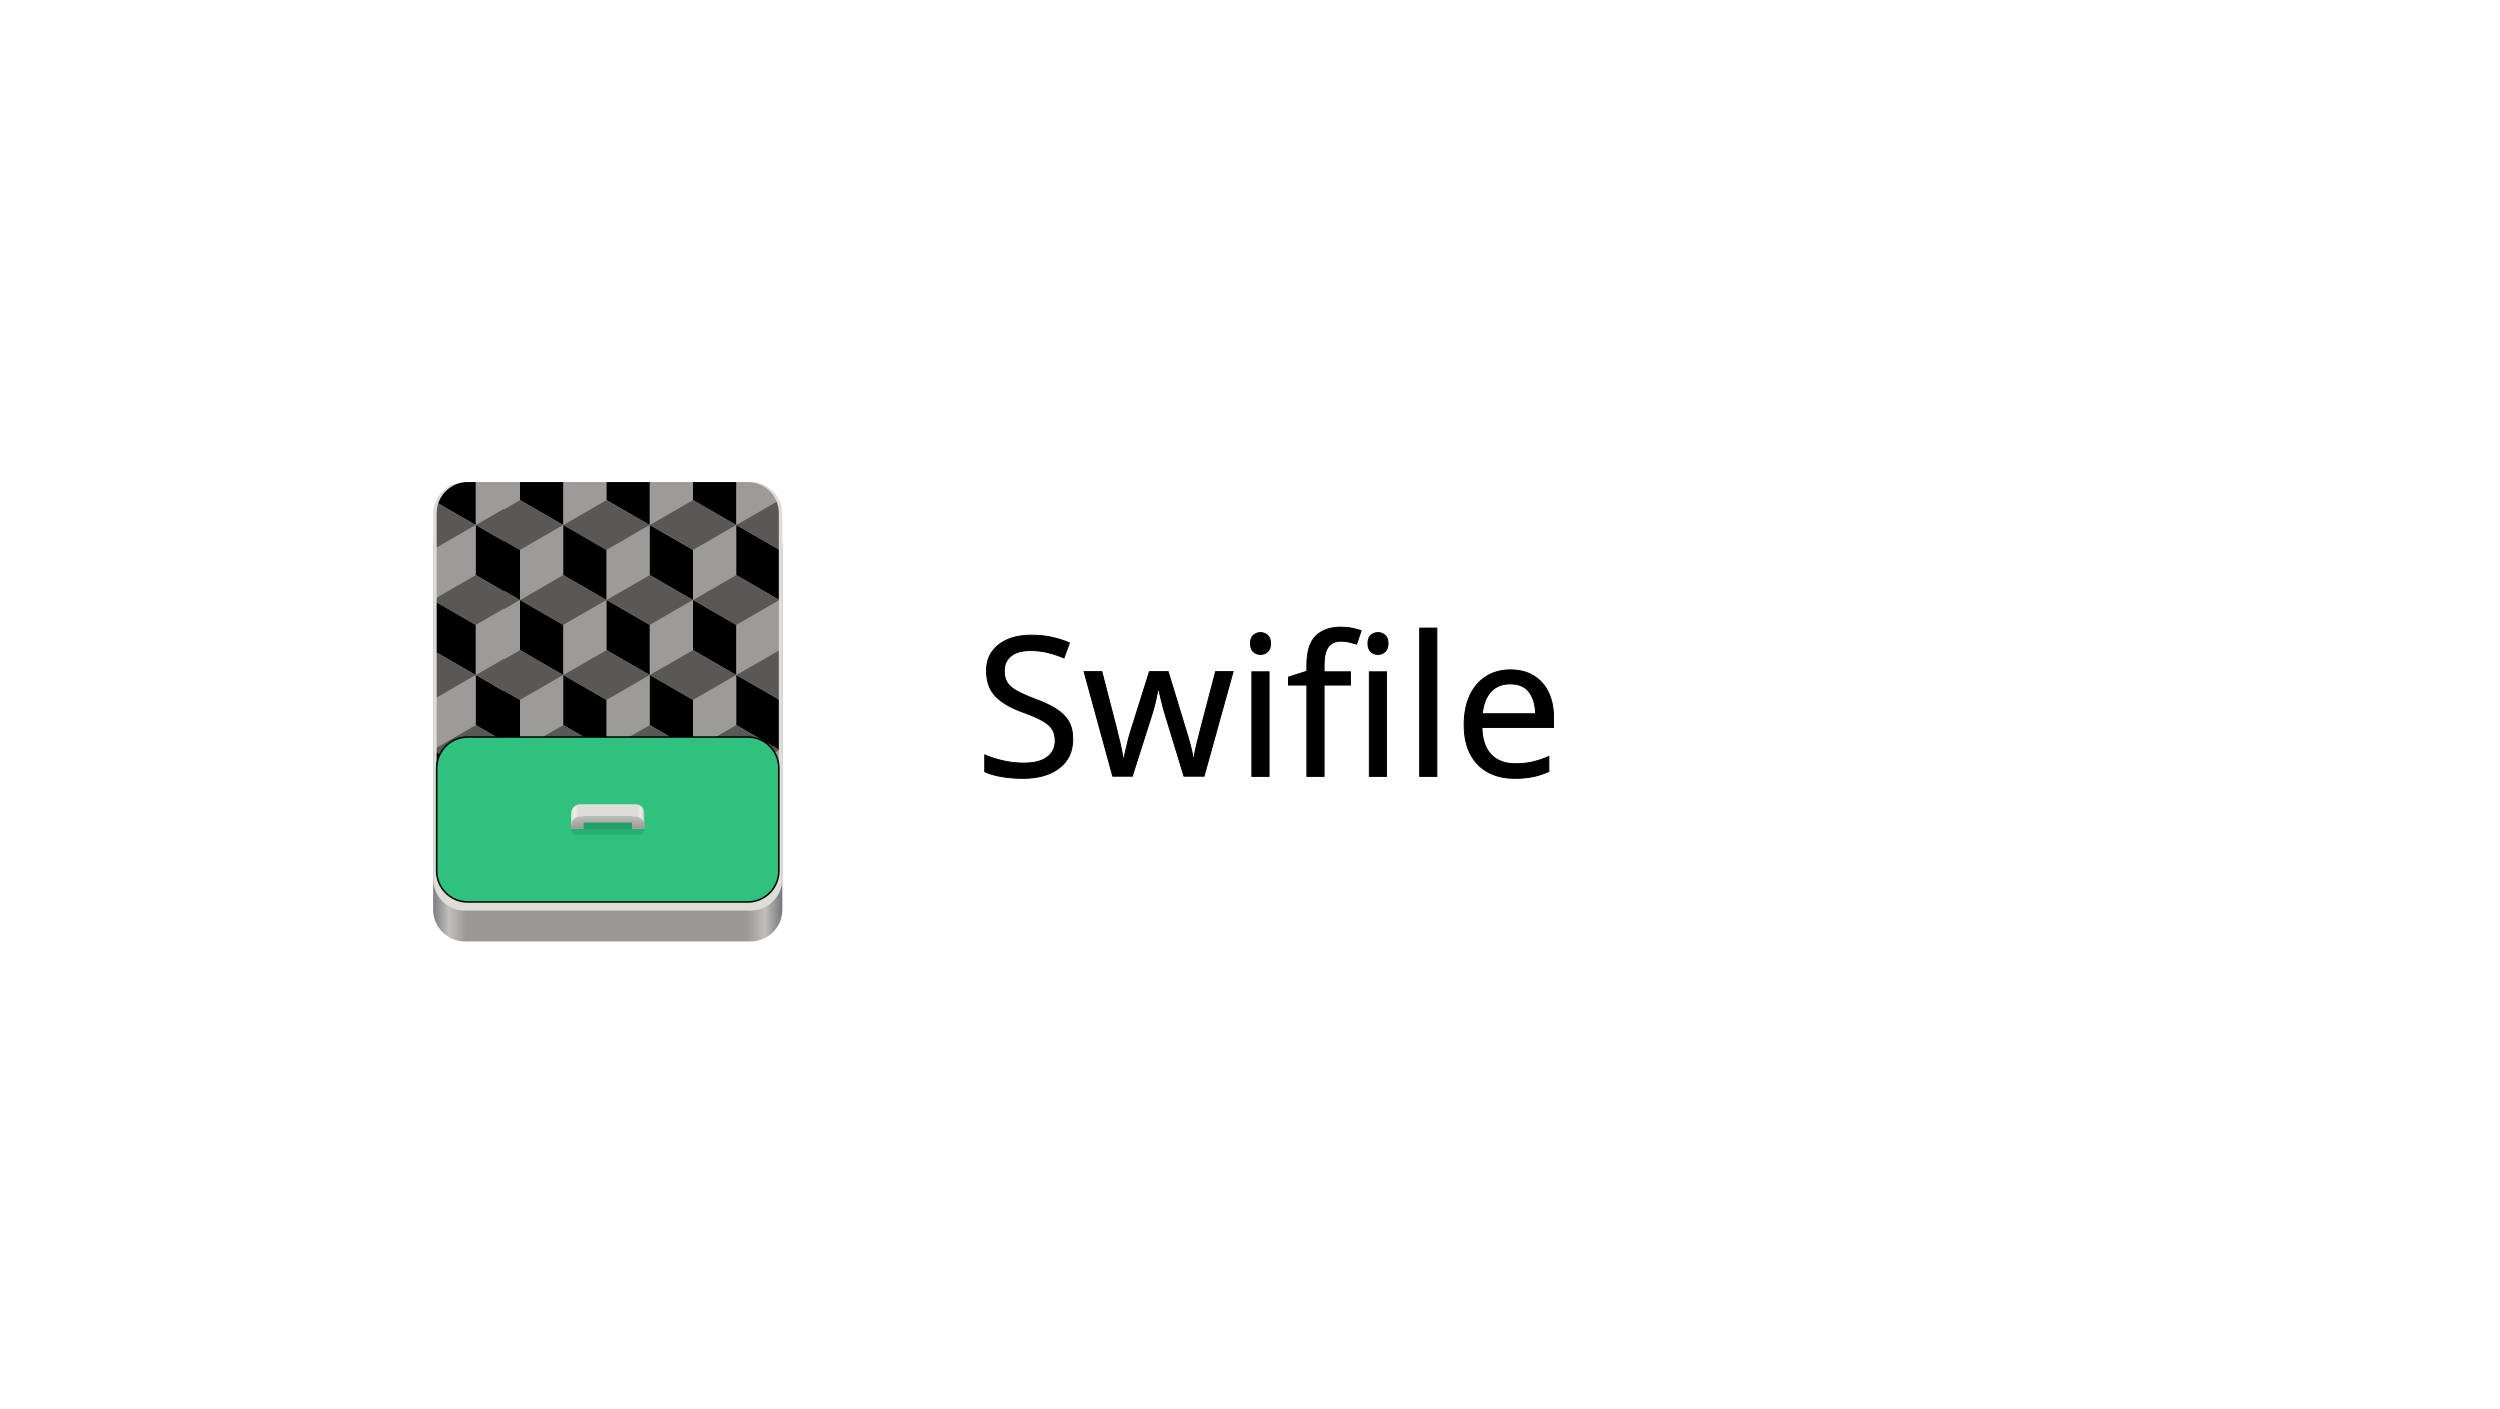
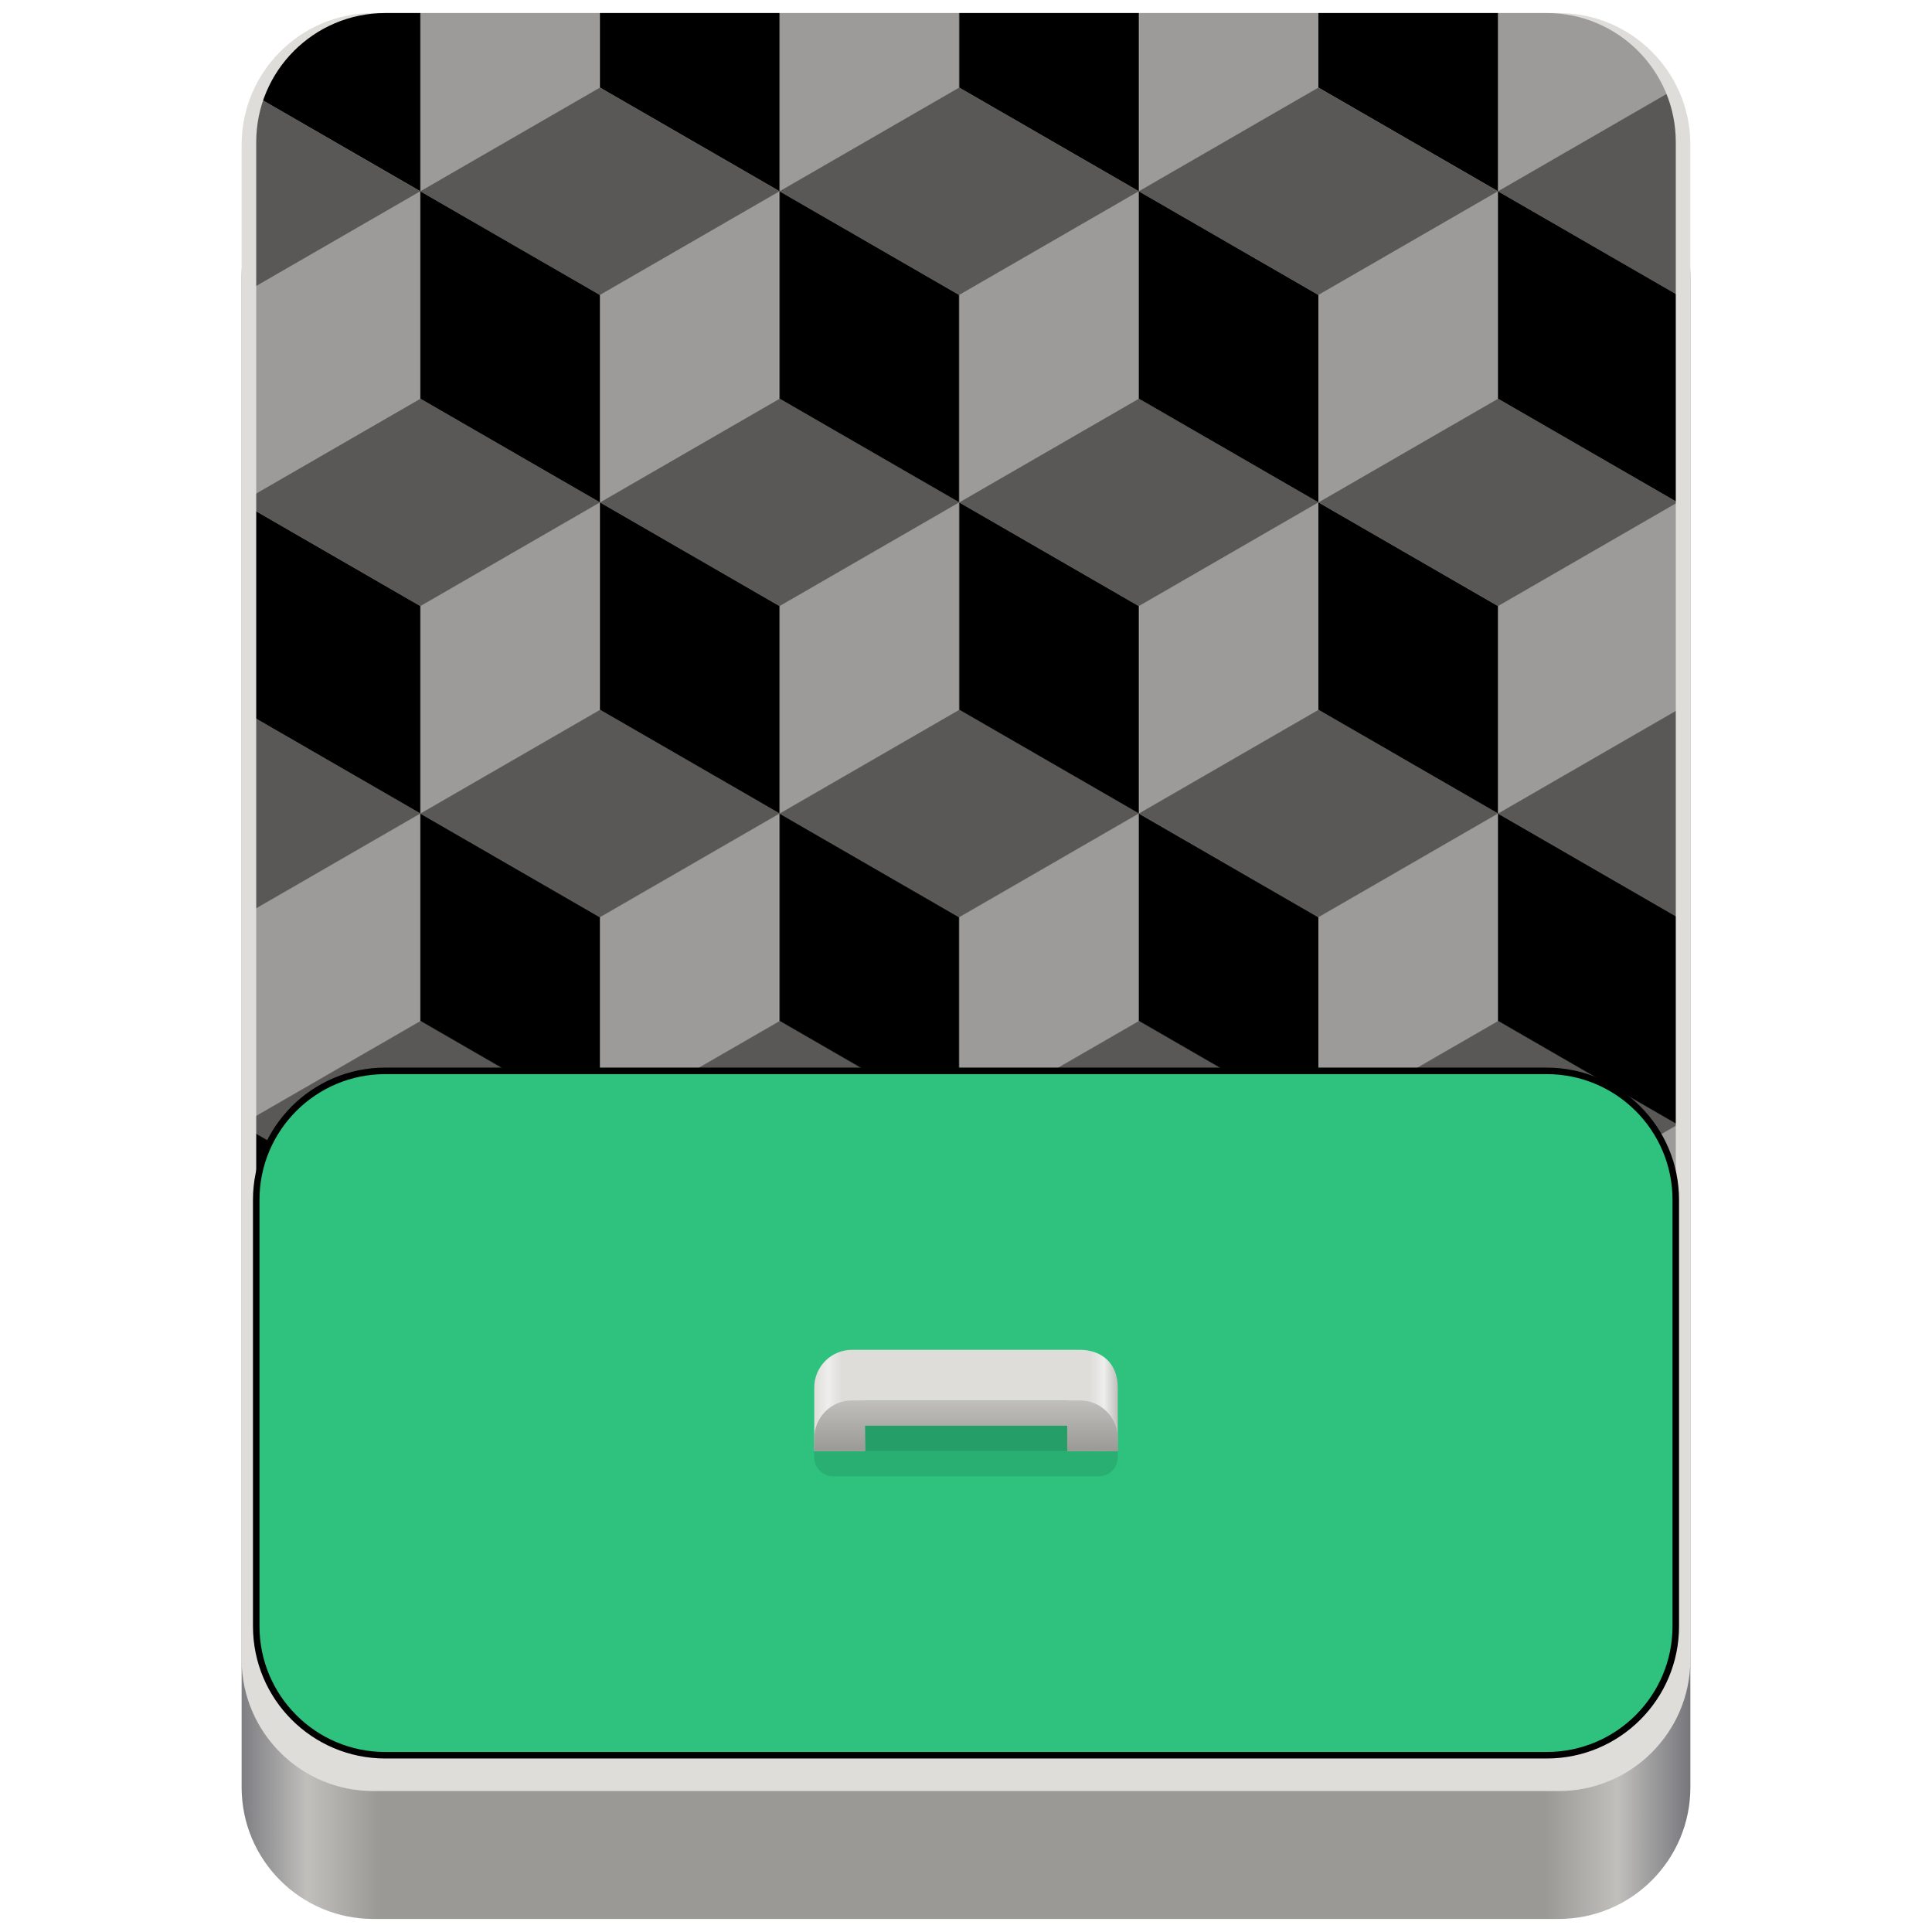
- <svg xmlns="http://www.w3.org/2000/svg" xmlns:xlink="http://www.w3.org/1999/xlink" width="820" height="462" viewBox="0 0 820 462" version="1.1" id="svg1">
+ <svg xmlns="http://www.w3.org/2000/svg" xmlns:xlink="http://www.w3.org/1999/xlink" width="256" height="256" viewBox="0 0 256 256" version="1.1" id="svg1">
  <defs id="defs1">
-     <pattern xlink:href="#Cubes" preserveAspectRatio="none" id="pattern46" patternTransform="scale(0.4)" />
+     <pattern xlink:href="#Cubes" preserveAspectRatio="none" id="pattern46" patternTransform="matrix(0.4,0,0,0.4,-71.34073,0)" />
    <pattern patternUnits="userSpaceOnUse" width="142" height="123" patternTransform="scale(0.4)" id="Cubes" preserveAspectRatio="none" style="fill:#000000" x="0" y="0">
      <path id="path14" style="fill-opacity:0.6;stroke-width:2;stroke-miterlimit:10" d="M 0.002,0.002 V 0.004 L 35.51,20.504 71.01,0.008 106.51,20.504 142,0.014 V 0.002 Z" />
      <path id="path16" style="fill-opacity:0.3;stroke-width:2;stroke-miterlimit:10" d="m 35.504,61.5 0.004,0.002 v 41 L 0,123.002 V 81.998 Z M 142.012,0 l 0.004,0.002 v 41 l -35.508,20.5 V 20.498 Z m -71,0 0.004,0.002 v 41 L 35.508,61.502 V 20.498 Z m 35.492,61.5 0.004,0.002 v 41 L 71,123.002 V 81.998 Z" />
      <path id="path18" style="fill-opacity:1;stroke-width:2;stroke-miterlimit:10" d="m 106.496,61.5 -0.004,0.002 v 41 L 142,123.002 V 81.998 Z M 71.004,0 71,0.002 v 41 l 35.508,20.5 V 20.498 Z m -71,0 L 0,0.002 v 41 L 35.508,61.502 V 20.498 Z m 35.492,61.5 -0.004,0.002 v 41 L 71,123.002 V 81.998 Z" />
      <path id="path20" style="fill-opacity:0.6;stroke-width:2;stroke-miterlimit:10" d="m 70.998,41.002 -35.5,20.496 L 0,41.004 v 40.998 l 0.002,0.002 35.5,-20.496 35.5,20.496 L 106.502,61.508 142,82.002 V 41.004 l -0.002,-0.002 -35.5,20.496 z" />
      <path id="path26" style="fill-opacity:0.6;stroke-width:2;stroke-miterlimit:10" d="M 35.506,102.502 0.002,123 v 0.002 H 142 v -0.008 l -35.494,-20.492 -35.5,20.496 z" />
    </pattern>
    <clipPath clipPathUnits="userSpaceOnUse" id="clipPath26">
      <rect style="fill:none;stroke:#000000;stroke-width:1;stroke-linecap:butt;stroke-linejoin:bevel;paint-order:stroke markers fill;stop-color:#000000" id="rect26" width="45" height="77.937" x="251.534" y="222.735" />
    </clipPath>
    <clipPath clipPathUnits="userSpaceOnUse" id="clipPath24">
      <rect style="fill:none;stroke:#000000;stroke-width:1;stroke-linecap:butt;stroke-linejoin:bevel;paint-order:stroke markers fill;stop-color:#000000" id="rect24" width="45" height="77.937" x="251.534" y="222.735" />
    </clipPath>
    <linearGradient id="swatch13">
      <stop style="stop-color:#2ec27e;stop-opacity:1;" offset="0" id="stop13" />
    </linearGradient>
    <linearGradient xlink:href="#linearGradient1154" id="linearGradient1140" gradientUnits="userSpaceOnUse" gradientTransform="matrix(0.1964283,0,0,0.3421053,-365.4027,445.74)" x1="86.339" y1="-449.394" x2="536.596" y2="-449.394" />
    <linearGradient id="linearGradient1154">
      <stop id="stop1142" offset="0" style="stop-color:#77767b;stop-opacity:1" />
      <stop style="stop-color:#c0bfbc;stop-opacity:1" offset="0.05" id="stop1144" />
      <stop id="stop1146" offset="0.1" style="stop-color:#9a9996;stop-opacity:1" />
      <stop style="stop-color:#9a9996;stop-opacity:1" offset="0.9" id="stop1148" />
      <stop id="stop1150" offset="0.95" style="stop-color:#c0bfbc;stop-opacity:1" />
      <stop id="stop1152" offset="1" style="stop-color:#77767b;stop-opacity:1" />
    </linearGradient>
    <linearGradient id="linearGradient1697">
      <stop id="stop1685" offset="0" style="stop-color:#deddda;stop-opacity:1" />
      <stop style="stop-color:#eeeeec;stop-opacity:1" offset="0.045" id="stop1687" />
      <stop id="stop1689" offset="0.091" style="stop-color:#deddda;stop-opacity:1" />
      <stop style="stop-color:#deddda;stop-opacity:1" offset="0.909" id="stop1691" />
      <stop id="stop1693" offset="0.955" style="stop-color:#eeeeec;stop-opacity:1" />
      <stop id="stop1695" offset="1" style="stop-color:#c0bfbc;stop-opacity:1" />
    </linearGradient>
    <linearGradient xlink:href="#linearGradient1697" id="linearGradient4" gradientUnits="userSpaceOnUse" gradientTransform="translate(2,-22)" x1="50" y1="238" x2="74" y2="238" />
    <linearGradient xlink:href="#linearGradient1245" id="linearGradient5" gradientUnits="userSpaceOnUse" x1="65" y1="204" x2="65" y2="200" />
    <linearGradient id="linearGradient1245">
      <stop style="stop-color:#9a9996;stop-opacity:1" offset="0" id="stop1241" />
      <stop style="stop-color:#c0bfbc;stop-opacity:1" offset="1" id="stop1243" />
    </linearGradient>
  </defs>
  <g id="layer1">
-     <g style="display:inline;enable-background:new" id="g1138" transform="matrix(1.301584,0,0,1.301584,595.0221,-76.17375)">
-       <rect ry="8" rx="8" y="188" x="-348" height="107.768" width="88" id="rect1134" style="display:inline;opacity:1;vector-effect:none;fill:url(#linearGradient1140);fill-opacity:1;stroke:none;stroke-width:0.25;stroke-linecap:butt;stroke-linejoin:miter;stroke-miterlimit:4;stroke-dasharray:none;stroke-dashoffset:0;stroke-opacity:1;marker:none;marker-start:none;marker-mid:none;marker-end:none;paint-order:normal;enable-background:new" />
-       <rect style="display:inline;opacity:1;vector-effect:none;fill:#deddda;fill-opacity:1;stroke:none;stroke-width:0.25;stroke-linecap:butt;stroke-linejoin:miter;stroke-miterlimit:4;stroke-dasharray:none;stroke-dashoffset:0;stroke-opacity:1;marker:none;marker-start:none;marker-mid:none;marker-end:none;paint-order:normal;enable-background:new" id="rect1136" width="88" height="108" x="-348" y="180" rx="8" ry="8" />
+     <g id="g1" transform="matrix(1.675992,0,0,1.675992,-86.52697,-263.2637)">
+       <g style="display:inline;enable-background:new" id="g1138" transform="matrix(1.301584,0,0,1.301584,523.6814,-76.17375)">
+         <rect ry="8" rx="8" y="188" x="-348" height="107.768" width="88" id="rect1134" style="display:inline;opacity:1;vector-effect:none;fill:url(#linearGradient1140);fill-opacity:1;stroke:none;stroke-width:0.25;stroke-linecap:butt;stroke-linejoin:miter;stroke-miterlimit:4;stroke-dasharray:none;stroke-dashoffset:0;stroke-opacity:1;marker:none;marker-start:none;marker-mid:none;marker-end:none;paint-order:normal;enable-background:new" />
+         <rect style="display:inline;opacity:1;vector-effect:none;fill:#deddda;fill-opacity:1;stroke:none;stroke-width:0.25;stroke-linecap:butt;stroke-linejoin:miter;stroke-miterlimit:4;stroke-dasharray:none;stroke-dashoffset:0;stroke-opacity:1;marker:none;marker-start:none;marker-mid:none;marker-end:none;paint-order:normal;enable-background:new" id="rect1136" width="88" height="108" x="-348" y="180" rx="8" ry="8" />
+       </g>
+       <rect style="vector-effect:none;fill:url(#pattern46);fill-opacity:1;stroke:none;stroke-width:0.015px;stroke-linecap:butt;stroke-linejoin:miter;stroke-miterlimit:4;stroke-dasharray:none;stroke-dashoffset:0;stroke-opacity:1;marker:none;marker-start:none;marker-mid:none;marker-end:none;paint-order:normal" id="rect6" width="112.232" height="137.739" x="71.884" y="158.111" rx="10.203" ry="10.203" />
+       <rect style="fill:#2ec27e;fill-opacity:1;stroke:#000000;stroke-width:0.515;stroke-linecap:butt;stroke-linejoin:miter;stroke-miterlimit:4;stroke-dasharray:none;stroke-dashoffset:0;stroke-opacity:1;marker:none;marker-start:none;marker-mid:none;marker-end:none;paint-order:normal" id="rect9" width="112.232" height="54.107" x="71.884" y="241.743" rx="10.203" ry="10.203" />
+       <g id="g2" transform="translate(64,67.79662)">
+         <path id="path1" d="m 55,196 h 18 c 1.662,0 3,1 3,3 v 5 H 72.031 L 72,200 H 56 l 0.031,4 H 52 v -5 c 0,-1.662 1.338,-3 3,-3 z" style="opacity:1;vector-effect:none;fill:url(#linearGradient4);fill-opacity:1;stroke:none;stroke-width:0.012px;stroke-linecap:butt;stroke-linejoin:miter;stroke-miterlimit:4;stroke-dasharray:none;stroke-dashoffset:0;stroke-opacity:1;marker:none;marker-start:none;marker-mid:none;marker-end:none;paint-order:normal" />
+         <rect style="opacity:0.1;fill:#000000;fill-opacity:1;stroke:none;stroke-width:4;stroke-linecap:butt;stroke-linejoin:miter;stroke-miterlimit:4;stroke-dasharray:none;stroke-dashoffset:0;stroke-opacity:1" id="rect1" width="24" height="4" x="52" y="202" ry="1.5" rx="1.5" />
+         <path style="opacity:1;fill:url(#linearGradient5);fill-opacity:1;stroke:none;stroke-width:4;stroke-linecap:butt;stroke-linejoin:miter;stroke-miterlimit:4;stroke-dasharray:none;stroke-dashoffset:0;stroke-opacity:1" d="m 55,200 c -1.662,0 -3,1.338 -3,3 v 1 h 4 v -2 h 16 v 2 h 4 v -1 c 0,-1.662 -1.338,-3 -3,-3 z" id="path2" />
+         <rect y="202" x="56" height="2" width="16" id="rect2" style="opacity:0.1;fill:#000000;fill-opacity:1;stroke:none;stroke-width:4;stroke-linecap:butt;stroke-linejoin:miter;stroke-miterlimit:4;stroke-dasharray:none;stroke-dashoffset:0;stroke-opacity:1" />
+       </g>
    </g>
-     <rect style="vector-effect:none;fill:url(#pattern46);fill-opacity:1;stroke:none;stroke-width:0.015px;stroke-linecap:butt;stroke-linejoin:miter;stroke-miterlimit:4;stroke-dasharray:none;stroke-dashoffset:0;stroke-opacity:1;marker:none;marker-start:none;marker-mid:none;marker-end:none;paint-order:normal" id="rect6" width="112.232" height="137.739" x="143.225" y="158.111" rx="10.203" ry="10.203" />
-     <rect style="fill:#2ec27e;fill-opacity:1;stroke:#000000;stroke-width:0.515;stroke-linecap:butt;stroke-linejoin:miter;stroke-miterlimit:4;stroke-dasharray:none;stroke-dashoffset:0;stroke-opacity:1;marker:none;marker-start:none;marker-mid:none;marker-end:none;paint-order:normal" id="rect9" width="112.232" height="54.107" x="143.225" y="241.743" rx="10.203" ry="10.203" />
-     <g id="g2" transform="translate(135.3407,67.79662)">
-       <path id="path1" d="m 55,196 h 18 c 1.662,0 3,1 3,3 v 5 H 72.031 L 72,200 H 56 l 0.031,4 H 52 v -5 c 0,-1.662 1.338,-3 3,-3 z" style="opacity:1;vector-effect:none;fill:url(#linearGradient4);fill-opacity:1;stroke:none;stroke-width:0.012px;stroke-linecap:butt;stroke-linejoin:miter;stroke-miterlimit:4;stroke-dasharray:none;stroke-dashoffset:0;stroke-opacity:1;marker:none;marker-start:none;marker-mid:none;marker-end:none;paint-order:normal" />
-       <rect style="opacity:0.1;fill:#000000;fill-opacity:1;stroke:none;stroke-width:4;stroke-linecap:butt;stroke-linejoin:miter;stroke-miterlimit:4;stroke-dasharray:none;stroke-dashoffset:0;stroke-opacity:1" id="rect1" width="24" height="4" x="52" y="202" ry="1.5" rx="1.5" />
-       <path style="opacity:1;fill:url(#linearGradient5);fill-opacity:1;stroke:none;stroke-width:4;stroke-linecap:butt;stroke-linejoin:miter;stroke-miterlimit:4;stroke-dasharray:none;stroke-dashoffset:0;stroke-opacity:1" d="m 55,200 c -1.662,0 -3,1.338 -3,3 v 1 h 4 v -2 h 16 v 2 h 4 v -1 c 0,-1.662 -1.338,-3 -3,-3 z" id="path2" />
-       <rect y="202" x="56" height="2" width="16" id="rect2" style="opacity:0.1;fill:#000000;fill-opacity:1;stroke:none;stroke-width:4;stroke-linecap:butt;stroke-linejoin:miter;stroke-miterlimit:4;stroke-dasharray:none;stroke-dashoffset:0;stroke-opacity:1" />
-     </g>
-     <text xml:space="preserve" style="font-size:64px;font-family:'Segoe UI';-inkscape-font-specification:'Segoe UI';fill:#000000;fill-opacity:1;stroke:#000000;stroke-width:0.315;stroke-dasharray:none;stroke-opacity:1" x="319.734" y="254.656" id="text46">
-       <tspan id="tspan46" x="319.734" y="254.656" style="font-style:normal;font-variant:normal;font-weight:normal;font-stretch:normal;font-size:64px;font-family:'Cascadia Mono';-inkscape-font-specification:'Cascadia Mono'">Swifile</tspan>
-     </text>
  </g>
</svg>
